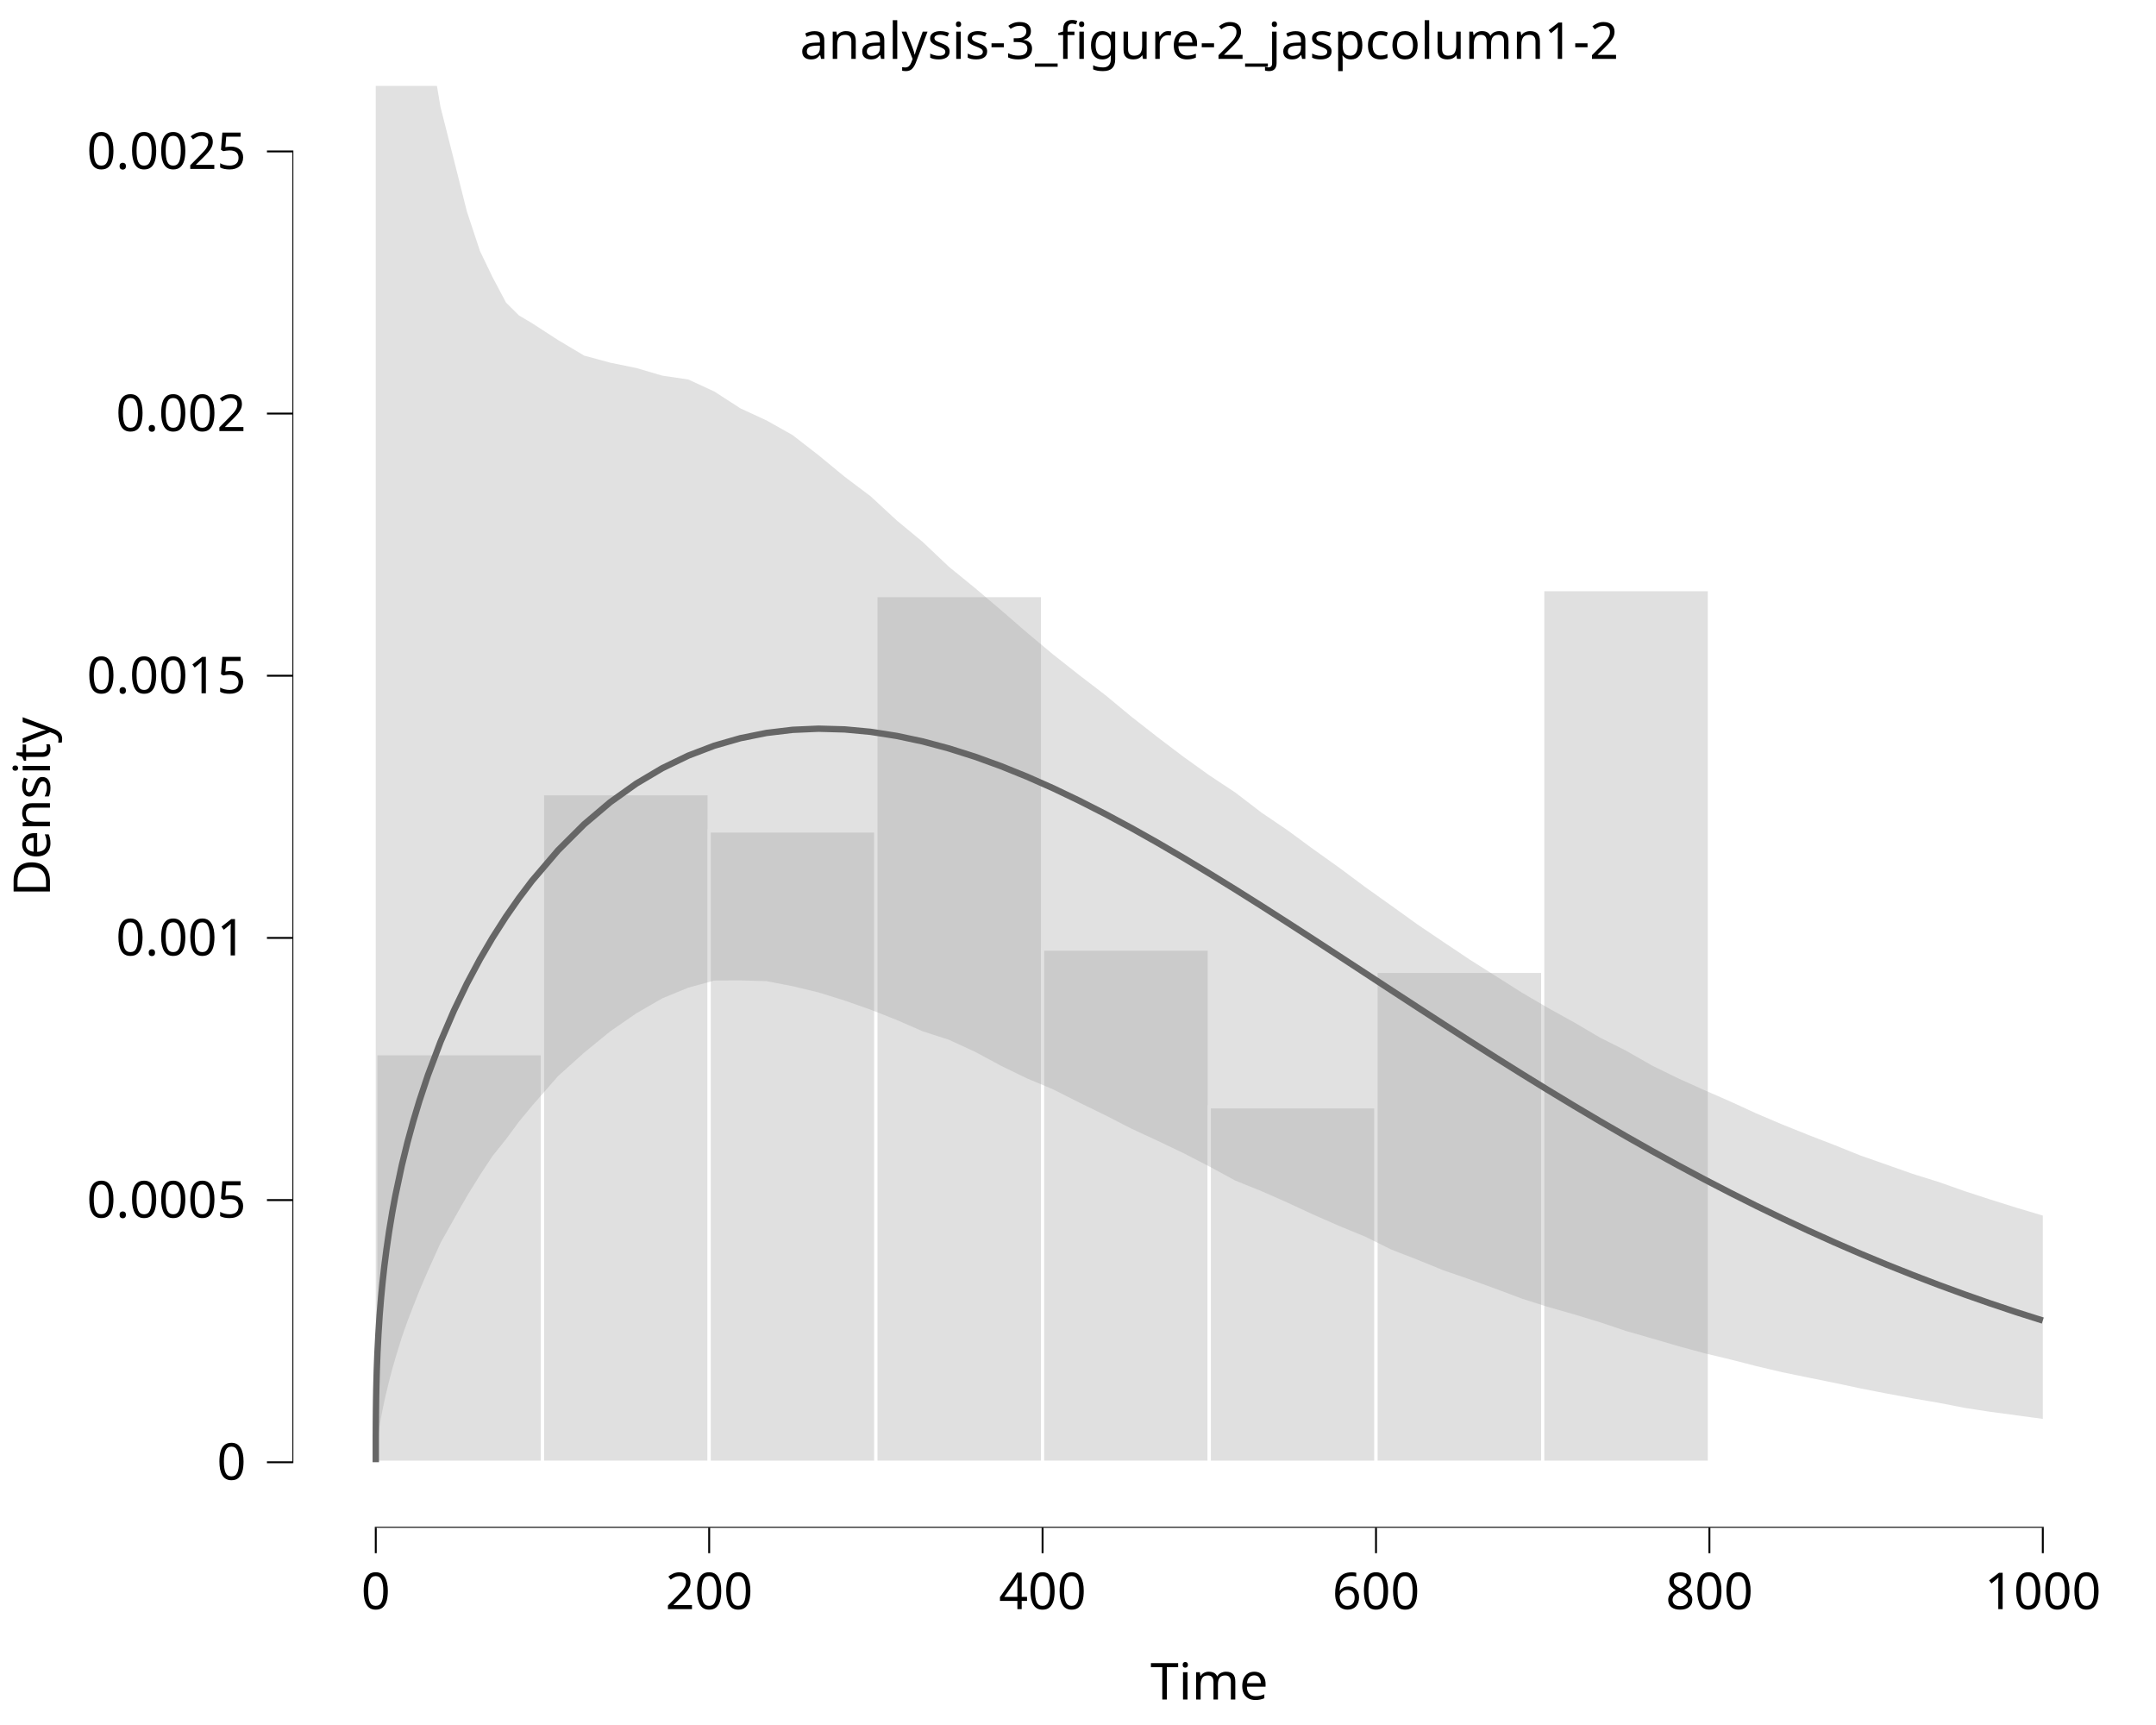
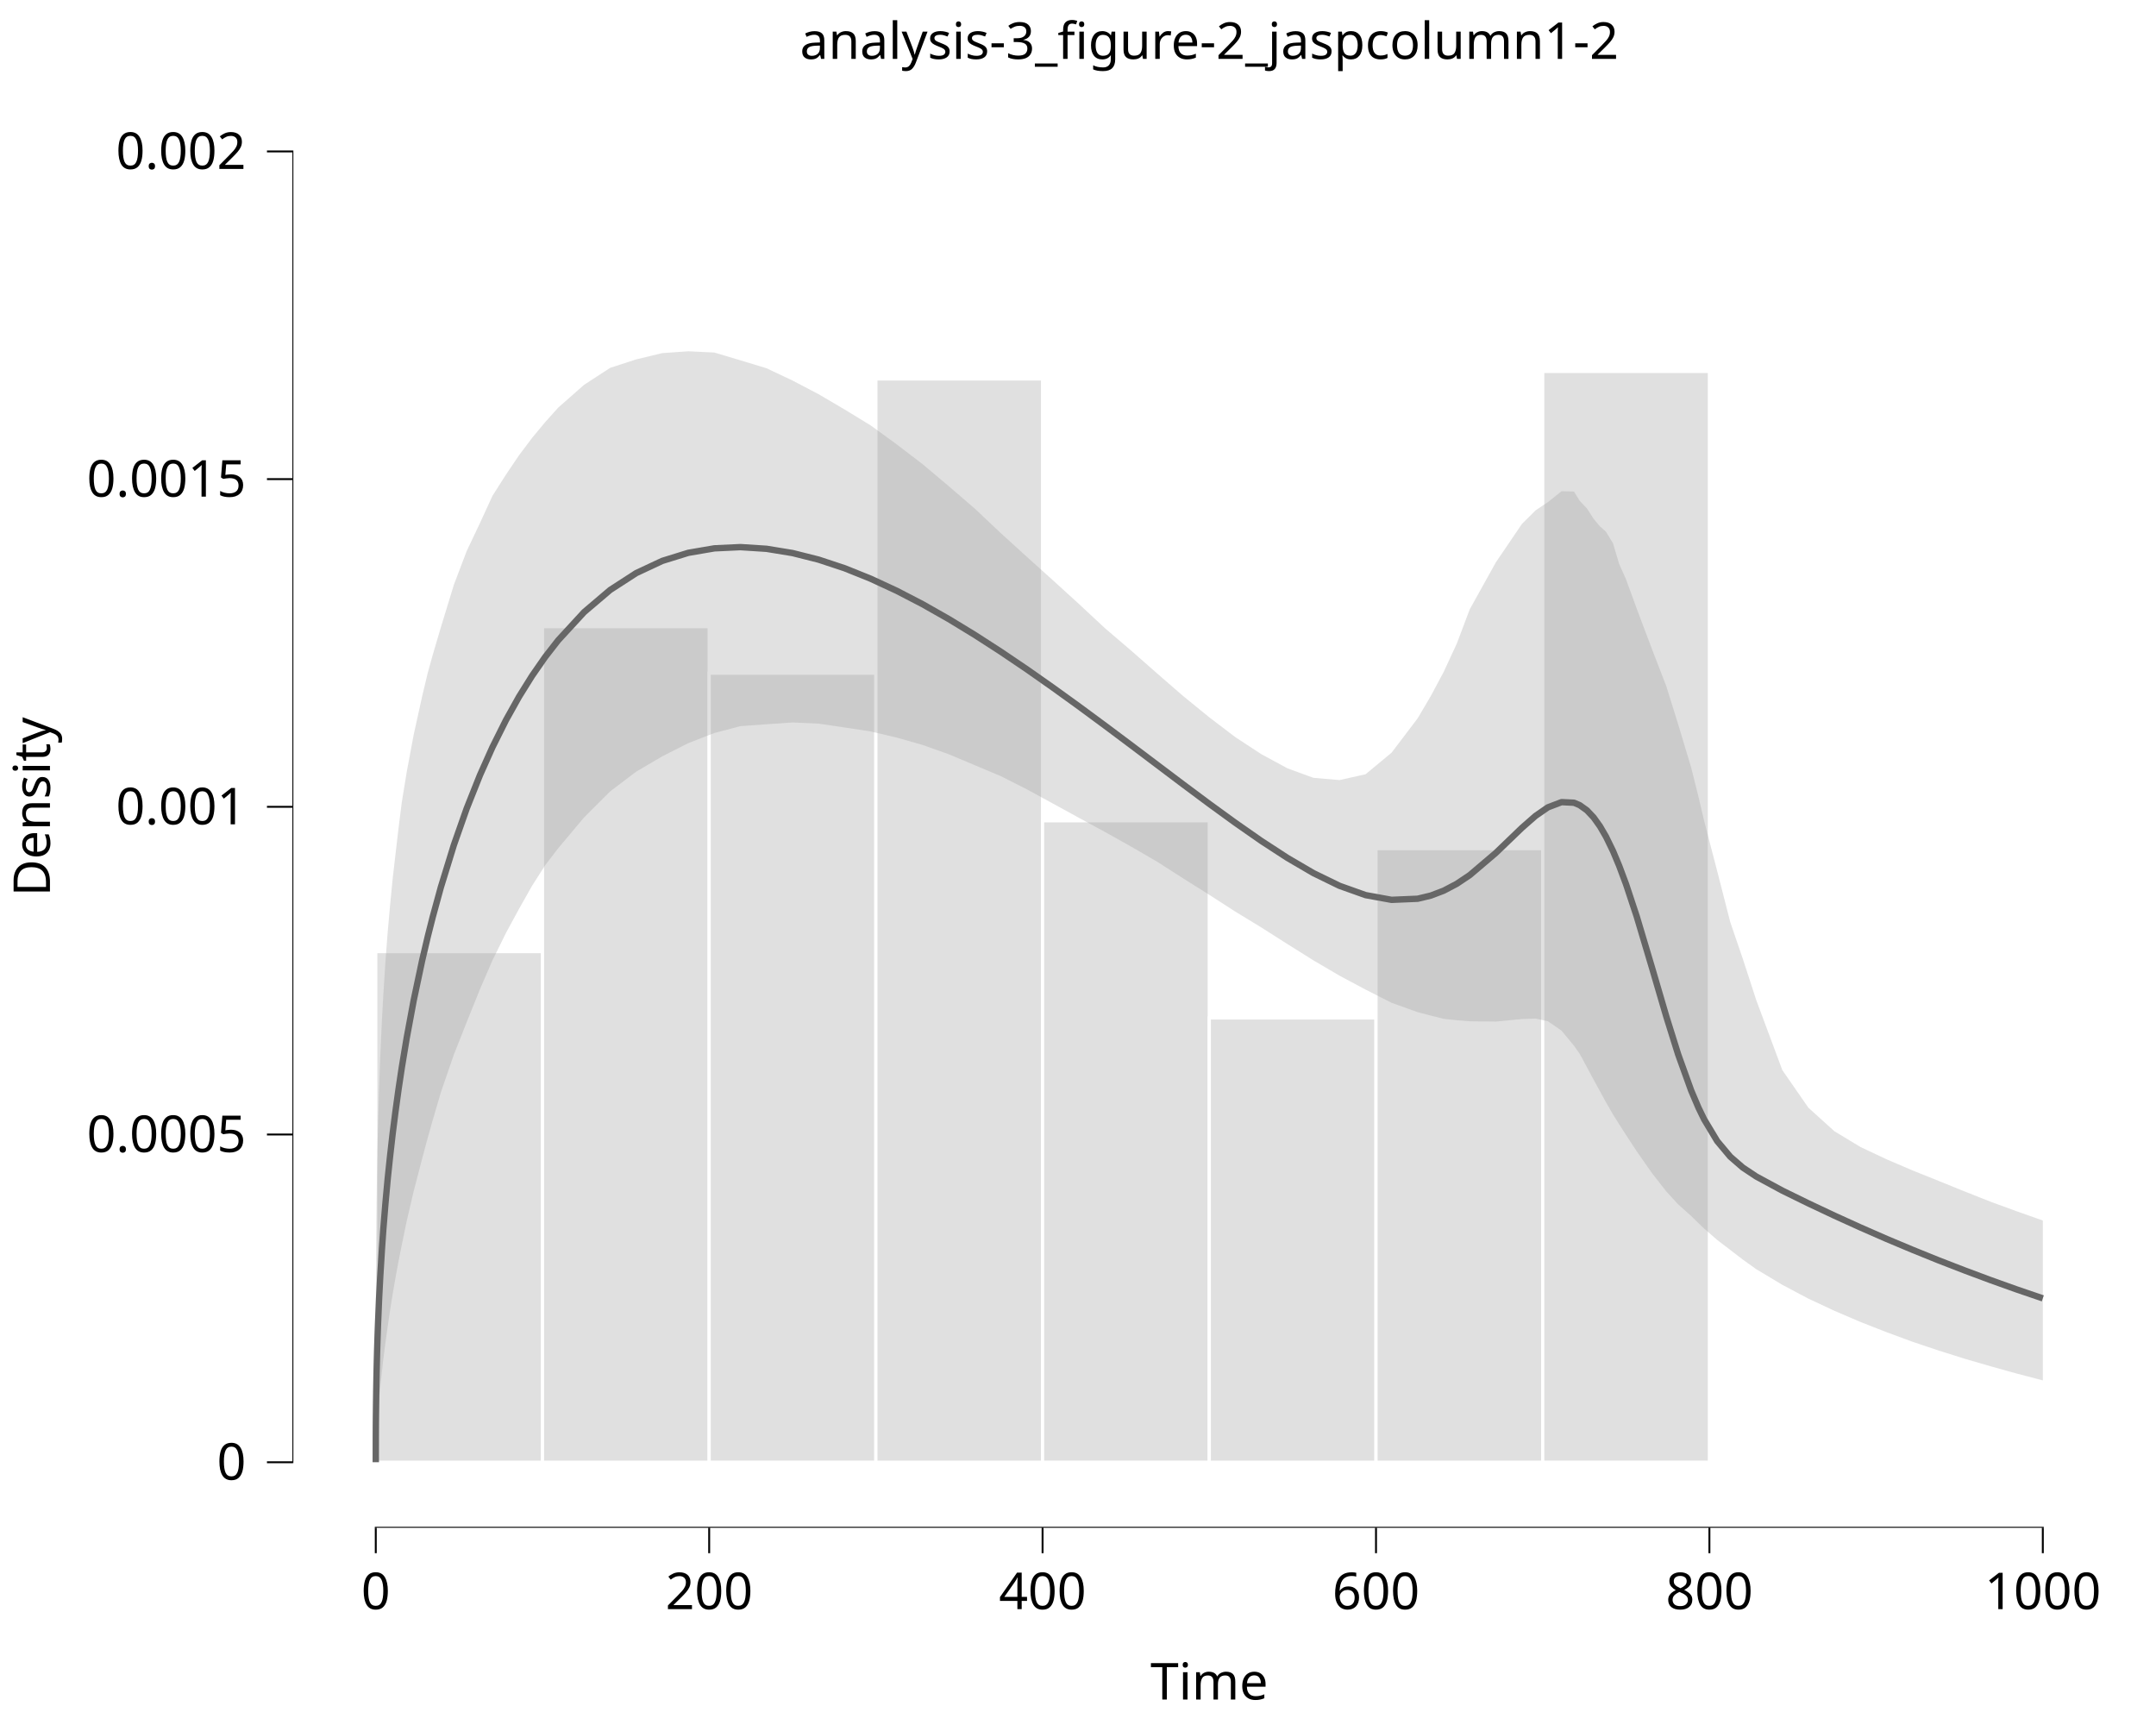
<svg xmlns="http://www.w3.org/2000/svg" class="svglite" data-engine-version="2.0" width="720.00pt" height="576.00pt" viewBox="0 0 720.00 576.00">
  <defs>
    <style type="text/css">
    .svglite line, .svglite polyline, .svglite polygon, .svglite path, .svglite rect, .svglite circle {
      fill: none;
      stroke: #000000;
      stroke-linecap: round;
      stroke-linejoin: round;
      stroke-miterlimit: 10.00;
    }
  </style>
  </defs>
  <rect width="100%" height="100%" style="stroke: none; fill: #FFFFFF;" />
  <defs>
    <clipPath id="cpMC4wMHw3MjAuMDB8MC4wMHw1NzYuMDA=">
      <rect x="0.00" y="0.00" width="720.00" height="576.00" />
    </clipPath>
  </defs>
  <g clip-path="url(#cpMC4wMHw3MjAuMDB8MC4wMHw1NzYuMDA=)">
    <rect x="0.00" y="0.00" width="720.00" height="576.00" style="stroke-width: 10.67; stroke: none;" />
  </g>
  <defs>
    <clipPath id="cpOTcuNjV8NzEwLjA0fDI4LjY4fDUxMC4xNA==">
      <rect x="97.65" y="28.68" width="612.39" height="481.46" />
    </clipPath>
  </defs>
  <g clip-path="url(#cpOTcuNjV8NzEwLjA0fDI4LjY4fDUxMC4xNA==)">
    <rect x="97.65" y="28.68" width="612.39" height="481.46" style="stroke-width: 10.67; stroke: none;" />
-     <rect x="125.49" y="351.85" width="55.67" height="136.41" style="stroke-width: 1.07; stroke: #FFFFFF; stroke-linecap: butt; stroke-linejoin: miter; fill: #CCCCCC; fill-opacity: 0.60;" />
-     <rect x="181.16" y="265.04" width="55.67" height="223.21" style="stroke-width: 1.07; stroke: #FFFFFF; stroke-linecap: butt; stroke-linejoin: miter; fill: #CCCCCC; fill-opacity: 0.60;" />
-     <rect x="236.83" y="277.48" width="55.67" height="210.78" style="stroke-width: 1.07; stroke: #FFFFFF; stroke-linecap: butt; stroke-linejoin: miter; fill: #CCCCCC; fill-opacity: 0.60;" />
-     <rect x="292.50" y="198.87" width="55.67" height="289.38" style="stroke-width: 1.07; stroke: #FFFFFF; stroke-linecap: butt; stroke-linejoin: miter; fill: #CCCCCC; fill-opacity: 0.60;" />
-     <rect x="348.17" y="316.91" width="55.67" height="171.34" style="stroke-width: 1.07; stroke: #FFFFFF; stroke-linecap: butt; stroke-linejoin: miter; fill: #CCCCCC; fill-opacity: 0.60;" />
-     <rect x="403.84" y="369.58" width="55.67" height="118.68" style="stroke-width: 1.07; stroke: #FFFFFF; stroke-linecap: butt; stroke-linejoin: miter; fill: #CCCCCC; fill-opacity: 0.60;" />
-     <rect x="459.52" y="324.35" width="55.67" height="163.90" style="stroke-width: 1.07; stroke: #FFFFFF; stroke-linecap: butt; stroke-linejoin: miter; fill: #CCCCCC; fill-opacity: 0.60;" />
-     <rect x="515.19" y="196.88" width="55.67" height="291.38" style="stroke-width: 1.07; stroke: #FFFFFF; stroke-linecap: butt; stroke-linejoin: miter; fill: #CCCCCC; fill-opacity: 0.60;" />
+     <rect x="125.49" y="317.75" width="55.67" height="170.51" style="stroke-width: 1.07; stroke: #FFFFFF; stroke-linecap: butt; stroke-linejoin: miter; fill: #CCCCCC; fill-opacity: 0.60;" />
+     <rect x="181.16" y="209.24" width="55.67" height="279.02" style="stroke-width: 1.07; stroke: #FFFFFF; stroke-linecap: butt; stroke-linejoin: miter; fill: #CCCCCC; fill-opacity: 0.60;" />
+     <rect x="236.83" y="224.78" width="55.67" height="263.47" style="stroke-width: 1.07; stroke: #FFFFFF; stroke-linecap: butt; stroke-linejoin: miter; fill: #CCCCCC; fill-opacity: 0.60;" />
+     <rect x="292.50" y="126.53" width="55.67" height="361.73" style="stroke-width: 1.07; stroke: #FFFFFF; stroke-linecap: butt; stroke-linejoin: miter; fill: #CCCCCC; fill-opacity: 0.60;" />
+     <rect x="348.17" y="274.07" width="55.67" height="214.18" style="stroke-width: 1.07; stroke: #FFFFFF; stroke-linecap: butt; stroke-linejoin: miter; fill: #CCCCCC; fill-opacity: 0.60;" />
+     <rect x="403.84" y="339.91" width="55.67" height="148.35" style="stroke-width: 1.07; stroke: #FFFFFF; stroke-linecap: butt; stroke-linejoin: miter; fill: #CCCCCC; fill-opacity: 0.60;" />
+     <rect x="459.52" y="283.38" width="55.67" height="204.88" style="stroke-width: 1.07; stroke: #FFFFFF; stroke-linecap: butt; stroke-linejoin: miter; fill: #CCCCCC; fill-opacity: 0.60;" />
+     <rect x="515.19" y="124.03" width="55.67" height="364.22" style="stroke-width: 1.07; stroke: #FFFFFF; stroke-linecap: butt; stroke-linejoin: miter; fill: #CCCCCC; fill-opacity: 0.60;" />
    <rect x="570.86" y="488.26" width="55.67" height="0.00" style="stroke-width: 1.07; stroke: #FFFFFF; stroke-linecap: butt; stroke-linejoin: miter; fill: #CCCCCC; fill-opacity: 0.60;" />
    <rect x="626.53" y="488.26" width="55.67" height="0.00" style="stroke-width: 1.07; stroke: #FFFFFF; stroke-linecap: butt; stroke-linejoin: miter; fill: #CCCCCC; fill-opacity: 0.60;" />
-     <polygon points="125.49,-1439.56 125.49,-1243.54 125.50,-1120.79 125.51,-987.49 125.52,-888.67 125.55,-757.23 125.60,-650.70 125.66,-572.02 125.73,-514.08 125.82,-465.15 125.93,-435.25 126.05,-404.17 126.36,-350.79 126.77,-288.62 127.23,-254.08 127.75,-223.34 128.38,-200.89 129.08,-174.04 129.94,-146.22 131.01,-117.69 132.02,-100.18 134.18,-65.21 136.07,-43.86 137.99,-27.89 140.04,-14.25 142.88,10.93 147.12,35.77 151.58,53.37 155.93,70.66 160.28,83.80 164.46,92.50 168.98,101.03 173.33,105.35 177.68,107.92 186.38,113.56 195.08,118.74 203.77,121.10 212.47,122.88 221.17,125.43 229.87,126.72 238.57,130.74 247.27,136.36 255.97,140.38 264.66,145.26 273.36,152.01 282.06,159.18 290.76,165.73 299.46,173.77 308.16,180.98 316.86,189.22 325.56,196.31 334.25,203.68 342.95,211.23 351.65,218.50 360.35,225.37 369.05,232.03 377.75,239.24 386.45,246.05 395.14,252.64 403.84,258.88 412.54,264.64 421.24,271.31 429.94,277.21 438.64,283.60 447.34,289.81 456.04,296.29 464.73,302.48 473.43,308.73 482.13,314.61 490.83,320.43 499.53,325.93 508.23,331.44 516.93,336.54 525.63,341.35 534.32,346.46 543.02,350.83 551.72,355.81 560.42,360.07 569.12,363.99 577.82,367.79 586.52,371.79 595.21,375.48 603.91,378.98 612.61,382.34 621.31,385.84 630.01,388.89 638.71,391.96 647.41,394.67 656.11,397.74 664.80,400.57 673.50,403.30 682.20,405.90 682.20,473.79 673.50,472.61 664.80,471.44 656.11,470.11 647.41,468.41 638.71,466.92 630.01,465.31 621.31,463.61 612.61,461.75 603.91,460.00 595.21,458.21 586.52,456.16 577.82,453.93 569.12,451.85 560.42,449.48 551.72,446.93 543.02,444.44 534.32,441.52 525.63,438.87 516.93,436.40 508.23,433.63 499.53,430.36 490.83,427.20 482.13,424.21 473.43,420.67 464.73,417.29 456.04,412.99 447.34,409.41 438.64,405.60 429.94,401.56 421.24,397.72 412.54,394.22 403.84,389.49 395.14,385.01 386.45,380.86 377.75,376.83 369.05,372.36 360.35,368.13 351.65,363.73 342.95,360.09 334.25,355.86 325.56,351.18 316.86,347.18 308.16,344.38 299.46,340.58 290.76,337.15 282.06,334.10 273.36,331.39 264.66,329.30 255.97,327.62 247.27,327.37 238.57,327.41 229.87,329.79 221.17,333.36 212.47,338.38 203.77,344.40 195.08,351.49 186.38,359.31 177.68,369.26 173.33,374.52 168.98,380.40 164.46,386.04 160.28,392.39 155.93,399.42 151.58,407.08 147.12,415.03 142.88,424.41 140.04,431.03 137.99,436.23 136.07,441.17 134.18,446.57 132.02,453.58 131.01,457.12 129.94,461.18 129.08,464.71 128.38,467.77 127.75,470.74 127.23,473.45 126.77,476.19 126.36,478.87 126.05,481.15 125.93,482.23 125.82,483.28 125.73,484.26 125.66,485.02 125.60,485.85 125.55,486.60 125.52,487.18 125.51,487.46 125.50,487.70 125.49,487.84 125.49,487.99 " style="stroke-width: 0.00; stroke: none; stroke-linecap: butt; fill: #999999; fill-opacity: 0.30;" />
-     <polyline points="125.49,-1439.56 125.49,-1243.54 125.50,-1120.79 125.51,-987.49 125.52,-888.67 125.55,-757.23 125.60,-650.70 125.66,-572.02 125.73,-514.08 125.82,-465.15 125.93,-435.25 126.05,-404.17 126.36,-350.79 126.77,-288.62 127.23,-254.08 127.75,-223.34 128.38,-200.89 129.08,-174.04 129.94,-146.22 131.01,-117.69 132.02,-100.18 134.18,-65.21 136.07,-43.86 137.99,-27.89 140.04,-14.25 142.88,10.93 147.12,35.77 151.58,53.37 155.93,70.66 160.28,83.80 164.46,92.50 168.98,101.03 173.33,105.35 177.68,107.92 186.38,113.56 195.08,118.74 203.77,121.10 212.47,122.88 221.17,125.43 229.87,126.72 238.57,130.74 247.27,136.36 255.97,140.38 264.66,145.26 273.36,152.01 282.06,159.18 290.76,165.73 299.46,173.77 308.16,180.98 316.86,189.22 325.56,196.31 334.25,203.68 342.95,211.23 351.65,218.50 360.35,225.37 369.05,232.03 377.75,239.24 386.45,246.05 395.14,252.64 403.84,258.88 412.54,264.64 421.24,271.31 429.94,277.21 438.64,283.60 447.34,289.81 456.04,296.29 464.73,302.48 473.43,308.73 482.13,314.61 490.83,320.43 499.53,325.93 508.23,331.44 516.93,336.54 525.63,341.35 534.32,346.46 543.02,350.83 551.72,355.81 560.42,360.07 569.12,363.99 577.82,367.79 586.52,371.79 595.21,375.48 603.91,378.98 612.61,382.34 621.31,385.84 630.01,388.89 638.71,391.96 647.41,394.67 656.11,397.74 664.80,400.57 673.50,403.30 682.20,405.90 " style="stroke-width: 1.07; stroke: none; stroke-linecap: butt;" />
-     <polyline points="682.20,473.79 673.50,472.61 664.80,471.44 656.11,470.11 647.41,468.41 638.71,466.92 630.01,465.31 621.31,463.61 612.61,461.75 603.91,460.00 595.21,458.21 586.52,456.16 577.82,453.93 569.12,451.85 560.42,449.48 551.72,446.93 543.02,444.44 534.32,441.52 525.63,438.87 516.93,436.40 508.23,433.63 499.53,430.36 490.83,427.20 482.13,424.21 473.43,420.67 464.73,417.29 456.04,412.99 447.34,409.41 438.64,405.60 429.94,401.56 421.24,397.72 412.54,394.22 403.84,389.49 395.14,385.01 386.45,380.86 377.75,376.83 369.05,372.36 360.35,368.13 351.65,363.73 342.95,360.09 334.25,355.86 325.56,351.18 316.86,347.18 308.16,344.38 299.46,340.58 290.76,337.15 282.06,334.10 273.36,331.39 264.66,329.30 255.97,327.62 247.27,327.37 238.57,327.41 229.87,329.79 221.17,333.36 212.47,338.38 203.77,344.40 195.08,351.49 186.38,359.31 177.68,369.26 173.33,374.52 168.98,380.40 164.46,386.04 160.28,392.39 155.93,399.42 151.58,407.08 147.12,415.03 142.88,424.41 140.04,431.03 137.99,436.23 136.07,441.17 134.18,446.57 132.02,453.58 131.01,457.12 129.94,461.18 129.08,464.71 128.38,467.77 127.75,470.74 127.23,473.45 126.77,476.19 126.36,478.87 126.05,481.15 125.93,482.23 125.82,483.28 125.73,484.26 125.66,485.02 125.60,485.85 125.55,486.60 125.52,487.18 125.51,487.46 125.50,487.70 125.49,487.84 125.49,487.99 " style="stroke-width: 1.07; stroke: none; stroke-linecap: butt;" />
-     <polyline points="125.49,488.26 125.49,481.31 125.49,479.60 125.50,478.23 125.51,476.28 125.52,474.37 125.55,470.92 125.60,467.25 125.66,463.87 125.73,461.07 125.82,457.73 125.93,454.64 126.05,451.65 126.36,445.64 126.77,439.26 127.23,433.61 127.75,428.19 128.38,422.52 129.08,417.10 129.94,411.19 131.01,404.73 132.02,399.30 134.18,389.15 136.07,381.45 137.99,374.45 140.04,367.64 142.88,359.10 147.12,347.85 151.58,337.47 155.93,328.44 160.28,320.29 164.46,313.15 168.98,306.08 173.33,299.85 177.68,294.10 186.38,283.92 195.08,275.24 203.77,267.88 212.47,261.67 221.17,256.51 229.87,252.31 238.57,248.99 247.27,246.49 255.97,244.74 264.66,243.70 273.36,243.32 282.06,243.56 290.76,244.37 299.46,245.73 308.16,247.58 316.86,249.91 325.56,252.66 334.25,255.81 342.95,259.33 351.65,263.18 360.35,267.34 369.05,271.77 377.75,276.44 386.45,281.33 395.14,286.40 403.84,291.64 412.54,297.00 421.24,302.48 429.94,308.05 438.64,313.67 447.34,319.34 456.04,325.03 464.73,330.72 473.43,336.39 482.13,342.03 490.83,347.63 499.53,353.16 508.23,358.61 516.93,363.97 525.63,369.24 534.32,374.39 543.02,379.43 551.72,384.35 560.42,389.13 569.12,393.78 577.82,398.28 586.52,402.65 595.21,406.86 603.91,410.93 612.61,414.85 621.31,418.63 630.01,422.25 638.71,425.72 647.41,429.05 656.11,432.24 664.80,435.28 673.50,438.19 682.20,440.95 " style="stroke-width: 2.13; stroke: #666666; stroke-linecap: butt;" />
+     <polygon points="125.49,488.26 125.50,449.13 125.51,443.58 125.52,437.02 125.54,431.27 125.59,421.86 125.65,413.00 125.73,404.57 125.82,397.34 125.93,389.95 126.10,381.55 126.24,375.75 126.61,362.87 126.99,352.65 127.55,340.49 128.00,332.32 128.72,321.09 129.47,311.28 130.24,302.57 131.12,293.52 132.06,285.40 133.09,276.57 134.18,267.88 135.82,257.82 138.14,245.39 140.99,232.47 142.88,224.57 144.50,218.72 147.23,209.46 151.58,195.24 155.85,184.02 160.28,174.67 164.46,165.57 168.98,158.47 173.33,152.02 177.68,146.24 182.03,141.00 186.38,136.14 195.08,128.48 203.77,122.83 212.47,120.00 221.17,117.91 229.87,117.30 238.57,117.72 247.27,120.32 255.97,122.96 264.66,127.06 273.36,131.62 282.06,136.73 290.76,142.05 299.46,148.38 308.16,155.03 316.86,162.36 325.56,169.85 334.25,178.05 342.95,185.96 351.65,193.78 360.35,201.71 369.05,209.81 377.75,217.24 386.45,224.89 395.14,232.44 403.84,239.52 412.54,246.14 421.24,251.84 429.94,256.55 438.64,259.73 447.34,260.48 456.04,258.53 464.73,251.32 473.43,239.86 477.78,232.48 482.13,224.35 486.48,214.95 490.83,203.45 499.53,187.80 508.23,174.98 512.78,170.44 516.93,167.67 521.49,164.01 525.63,164.14 527.54,167.23 529.97,169.78 532.21,173.26 534.32,175.78 536.33,177.57 538.67,181.42 540.72,188.31 543.02,193.47 546.57,203.19 551.72,216.85 556.50,229.23 560.42,241.83 564.77,256.28 567.24,266.17 569.12,274.19 573.47,290.91 577.82,307.89 581.99,320.09 586.52,334.00 595.21,357.32 603.91,369.88 612.61,377.74 621.31,383.00 630.01,387.10 638.71,390.83 647.41,394.32 656.11,397.85 664.80,401.29 673.50,404.47 682.20,407.54 682.20,460.93 673.50,458.65 664.80,456.23 656.11,453.70 647.41,450.96 638.71,448.04 630.01,444.83 621.31,441.42 612.61,437.70 603.91,433.63 595.21,429.02 586.52,423.81 581.99,420.57 577.82,417.37 573.47,414.03 569.12,410.25 567.24,408.47 564.77,406.04 560.42,402.15 556.50,397.88 551.72,391.77 546.57,384.41 543.02,378.99 540.72,375.40 538.67,372.16 536.33,368.08 534.32,364.40 532.21,360.57 529.97,356.38 527.54,351.88 525.63,349.18 521.49,344.16 516.93,341.01 512.78,340.12 508.23,340.27 499.53,341.12 490.83,341.03 486.48,340.67 482.13,340.21 477.78,339.11 473.43,337.98 464.73,334.85 456.04,330.44 447.34,325.79 438.64,320.69 429.94,315.24 421.24,309.70 412.54,304.40 403.84,298.80 395.14,293.32 386.45,287.75 377.75,282.70 369.05,277.83 360.35,273.10 351.65,268.33 342.95,263.58 334.25,259.18 325.56,255.52 316.86,251.86 308.16,248.77 299.46,246.29 290.76,244.24 282.06,242.92 273.36,241.63 264.66,241.24 255.97,241.84 247.27,242.47 238.57,244.76 229.87,248.14 221.17,252.55 212.47,257.66 203.77,264.25 195.08,272.92 186.38,283.28 182.03,288.98 177.68,295.78 173.33,303.49 168.98,311.50 164.46,320.67 160.28,330.32 155.85,341.33 151.58,352.12 147.23,364.75 144.50,374.08 142.88,379.81 140.99,386.85 138.14,397.81 135.82,407.75 134.18,415.69 133.09,421.15 132.06,426.74 131.12,432.17 130.24,437.70 129.47,442.98 128.72,448.35 128.00,453.95 127.55,458.03 126.99,463.33 126.61,467.33 126.24,471.96 126.10,473.82 125.93,476.34 125.82,478.26 125.73,480.02 125.65,481.86 125.59,483.56 125.54,485.03 125.52,485.74 125.51,486.43 125.50,486.90 125.49,488.26 " style="stroke-width: 0.00; stroke: none; stroke-linecap: butt; fill: #999999; fill-opacity: 0.30;" />
+     <polyline points="125.49,488.26 125.50,449.13 125.51,443.58 125.52,437.02 125.54,431.27 125.59,421.86 125.65,413.00 125.73,404.57 125.82,397.34 125.93,389.95 126.10,381.55 126.24,375.75 126.61,362.87 126.99,352.65 127.55,340.49 128.00,332.32 128.72,321.09 129.47,311.28 130.24,302.57 131.12,293.52 132.06,285.40 133.09,276.57 134.18,267.88 135.82,257.82 138.14,245.39 140.99,232.47 142.88,224.57 144.50,218.72 147.23,209.46 151.58,195.24 155.85,184.02 160.28,174.67 164.46,165.57 168.98,158.47 173.33,152.02 177.68,146.24 182.03,141.00 186.38,136.14 195.08,128.48 203.77,122.83 212.47,120.00 221.17,117.91 229.87,117.30 238.57,117.72 247.27,120.32 255.97,122.96 264.66,127.06 273.36,131.62 282.06,136.73 290.76,142.05 299.46,148.38 308.16,155.03 316.86,162.36 325.56,169.85 334.25,178.05 342.95,185.96 351.65,193.78 360.35,201.71 369.05,209.81 377.75,217.24 386.45,224.89 395.14,232.44 403.84,239.52 412.54,246.14 421.24,251.84 429.94,256.55 438.64,259.73 447.34,260.48 456.04,258.53 464.73,251.32 473.43,239.86 477.78,232.48 482.13,224.35 486.48,214.95 490.83,203.45 499.53,187.80 508.23,174.98 512.78,170.44 516.93,167.67 521.49,164.01 525.63,164.14 527.54,167.23 529.97,169.78 532.21,173.26 534.32,175.78 536.33,177.57 538.67,181.42 540.72,188.31 543.02,193.47 546.57,203.19 551.72,216.85 556.50,229.23 560.42,241.83 564.77,256.28 567.24,266.17 569.12,274.19 573.47,290.91 577.82,307.89 581.99,320.09 586.52,334.00 595.21,357.32 603.91,369.88 612.61,377.74 621.31,383.00 630.01,387.10 638.71,390.83 647.41,394.32 656.11,397.85 664.80,401.29 673.50,404.47 682.20,407.54 " style="stroke-width: 1.07; stroke: none; stroke-linecap: butt;" />
+     <polyline points="682.20,460.93 673.50,458.65 664.80,456.23 656.11,453.70 647.41,450.96 638.71,448.04 630.01,444.83 621.31,441.42 612.61,437.70 603.91,433.63 595.21,429.02 586.52,423.81 581.99,420.57 577.82,417.37 573.47,414.03 569.12,410.25 567.24,408.47 564.77,406.04 560.42,402.15 556.50,397.88 551.72,391.77 546.57,384.41 543.02,378.99 540.72,375.40 538.67,372.16 536.33,368.08 534.32,364.40 532.21,360.57 529.97,356.38 527.54,351.88 525.63,349.18 521.49,344.16 516.93,341.01 512.78,340.12 508.23,340.27 499.53,341.12 490.83,341.03 486.48,340.67 482.13,340.21 477.78,339.11 473.43,337.98 464.73,334.85 456.04,330.44 447.34,325.79 438.64,320.69 429.94,315.24 421.24,309.70 412.54,304.40 403.84,298.80 395.14,293.32 386.45,287.75 377.75,282.70 369.05,277.83 360.35,273.10 351.65,268.33 342.95,263.58 334.25,259.18 325.56,255.52 316.86,251.86 308.16,248.77 299.46,246.29 290.76,244.24 282.06,242.92 273.36,241.63 264.66,241.24 255.97,241.84 247.27,242.47 238.57,244.76 229.87,248.14 221.17,252.55 212.47,257.66 203.77,264.25 195.08,272.92 186.38,283.28 182.03,288.98 177.68,295.78 173.33,303.49 168.98,311.50 164.46,320.67 160.28,330.32 155.85,341.33 151.58,352.12 147.23,364.75 144.50,374.08 142.88,379.81 140.99,386.85 138.14,397.81 135.82,407.75 134.18,415.69 133.09,421.15 132.06,426.74 131.12,432.17 130.24,437.70 129.47,442.98 128.72,448.35 128.00,453.95 127.55,458.03 126.99,463.33 126.61,467.33 126.24,471.96 126.10,473.82 125.93,476.34 125.82,478.26 125.73,480.02 125.65,481.86 125.59,483.56 125.54,485.03 125.52,485.74 125.51,486.43 125.50,486.90 125.49,488.26 " style="stroke-width: 1.07; stroke: none; stroke-linecap: butt;" />
+     <polyline points="125.49,488.26 125.50,480.10 125.51,478.20 125.52,475.68 125.54,473.30 125.59,468.85 125.65,464.31 125.73,459.77 125.82,455.60 125.93,451.31 126.10,445.90 126.24,442.07 126.61,433.32 126.99,426.11 127.55,417.03 128.00,410.59 128.72,401.79 129.47,393.65 130.24,386.31 131.12,378.60 132.06,371.21 133.09,363.74 134.18,356.46 135.82,346.57 138.14,334.09 140.99,320.65 142.88,312.62 144.50,306.22 147.23,296.24 151.58,282.12 155.85,269.97 160.28,258.84 164.46,249.49 168.98,240.44 173.33,232.65 177.68,225.68 182.03,219.42 186.38,213.83 195.08,204.38 203.77,196.99 212.47,191.36 221.17,187.29 229.87,184.59 238.57,183.10 247.27,182.69 255.97,183.25 264.66,184.67 273.36,186.86 282.06,189.74 290.76,193.24 299.46,197.27 308.16,201.78 316.86,206.72 325.56,212.02 334.25,217.63 342.95,223.51 351.65,229.62 360.35,235.90 369.05,242.32 377.75,248.83 386.45,255.39 395.14,261.94 403.84,268.42 412.54,274.74 421.24,280.81 429.94,286.47 438.64,291.55 447.34,295.79 456.04,298.89 464.73,300.47 473.43,300.10 477.78,299.06 482.13,297.41 486.48,295.12 490.83,292.21 499.53,284.81 508.23,276.44 512.78,272.45 516.93,269.58 521.49,267.84 525.63,268.04 527.54,268.85 529.97,270.59 532.21,272.97 534.32,275.92 536.33,279.38 538.67,284.19 540.72,289.09 543.02,295.25 546.57,305.97 551.72,323.23 556.50,339.54 560.42,352.07 564.77,364.14 567.24,369.94 569.12,373.80 573.47,381.04 577.82,386.23 581.99,389.85 586.52,392.86 595.21,397.56 603.91,401.82 612.61,405.92 621.31,409.87 630.01,413.68 638.71,417.33 647.41,420.85 656.11,424.22 664.80,427.46 673.50,430.57 682.20,433.54 " style="stroke-width: 2.13; stroke: #666666; stroke-linecap: butt;" />
    <line x1="125.17" y1="510.14" x2="682.52" y2="510.14" style="stroke-width: 0.64; stroke-linecap: butt;" />
    <line x1="97.65" y1="488.57" x2="97.65" y2="50.24" style="stroke-width: 0.64; stroke-linecap: butt;" />
    <rect x="97.65" y="28.68" width="612.39" height="481.46" style="stroke-width: 0.00; stroke: none;" />
  </g>
  <g clip-path="url(#cpMC4wMHw3MjAuMDB8MC4wMHw1NzYuMDA=)">
    <polyline points="97.65,510.14 97.65,28.68 " style="stroke-width: 0.00; stroke: none; stroke-linecap: butt;" />
    <text x="82.17" y="494.10" text-anchor="end" style="font-size: 17.00px; font-family: sans;" textLength="9.46px" lengthAdjust="spacingAndGlyphs">0</text>
-     <text x="82.17" y="406.57" text-anchor="end" style="font-size: 17.00px; font-family: sans;" textLength="52.00px" lengthAdjust="spacingAndGlyphs">0.0005</text>
-     <text x="82.17" y="319.03" text-anchor="end" style="font-size: 17.00px; font-family: sans;" textLength="42.54px" lengthAdjust="spacingAndGlyphs">0.001</text>
-     <text x="82.17" y="231.49" text-anchor="end" style="font-size: 17.00px; font-family: sans;" textLength="52.00px" lengthAdjust="spacingAndGlyphs">0.0015</text>
-     <text x="82.17" y="143.95" text-anchor="end" style="font-size: 17.00px; font-family: sans;" textLength="42.54px" lengthAdjust="spacingAndGlyphs">0.002</text>
-     <text x="82.17" y="56.41" text-anchor="end" style="font-size: 17.00px; font-family: sans;" textLength="52.00px" lengthAdjust="spacingAndGlyphs">0.0025</text>
+     <text x="82.17" y="384.68" text-anchor="end" style="font-size: 17.00px; font-family: sans;" textLength="52.00px" lengthAdjust="spacingAndGlyphs">0.0005</text>
+     <text x="82.17" y="275.26" text-anchor="end" style="font-size: 17.00px; font-family: sans;" textLength="42.54px" lengthAdjust="spacingAndGlyphs">0.001</text>
+     <text x="82.17" y="165.84" text-anchor="end" style="font-size: 17.00px; font-family: sans;" textLength="52.00px" lengthAdjust="spacingAndGlyphs">0.0015</text>
+     <text x="82.17" y="56.41" text-anchor="end" style="font-size: 17.00px; font-family: sans;" textLength="42.54px" lengthAdjust="spacingAndGlyphs">0.002</text>
    <polyline points="89.15,488.26 97.65,488.26 " style="stroke-width: 0.64; stroke-linecap: butt;" />
-     <polyline points="89.15,400.72 97.65,400.72 " style="stroke-width: 0.64; stroke-linecap: butt;" />
-     <polyline points="89.15,313.18 97.65,313.18 " style="stroke-width: 0.64; stroke-linecap: butt;" />
-     <polyline points="89.15,225.64 97.65,225.64 " style="stroke-width: 0.64; stroke-linecap: butt;" />
-     <polyline points="89.15,138.10 97.65,138.10 " style="stroke-width: 0.64; stroke-linecap: butt;" />
+     <polyline points="89.15,378.83 97.65,378.83 " style="stroke-width: 0.64; stroke-linecap: butt;" />
+     <polyline points="89.15,269.41 97.65,269.41 " style="stroke-width: 0.64; stroke-linecap: butt;" />
+     <polyline points="89.15,159.99 97.65,159.99 " style="stroke-width: 0.64; stroke-linecap: butt;" />
    <polyline points="89.15,50.56 97.65,50.56 " style="stroke-width: 0.64; stroke-linecap: butt;" />
    <polyline points="97.65,510.14 710.04,510.14 " style="stroke-width: 0.00; stroke: none; stroke-linecap: butt;" />
    <polyline points="125.49,518.64 125.49,510.14 " style="stroke-width: 0.64; stroke-linecap: butt;" />
    <polyline points="236.83,518.64 236.83,510.14 " style="stroke-width: 0.64; stroke-linecap: butt;" />
    <polyline points="348.17,518.64 348.17,510.14 " style="stroke-width: 0.64; stroke-linecap: butt;" />
    <polyline points="459.52,518.64 459.52,510.14 " style="stroke-width: 0.64; stroke-linecap: butt;" />
    <polyline points="570.86,518.64 570.86,510.14 " style="stroke-width: 0.64; stroke-linecap: butt;" />
    <polyline points="682.20,518.64 682.20,510.14 " style="stroke-width: 0.64; stroke-linecap: butt;" />
    <text x="125.49" y="537.32" text-anchor="middle" style="font-size: 17.00px; font-family: sans;" textLength="9.46px" lengthAdjust="spacingAndGlyphs">0</text>
    <text x="236.83" y="537.32" text-anchor="middle" style="font-size: 17.00px; font-family: sans;" textLength="28.37px" lengthAdjust="spacingAndGlyphs">200</text>
    <text x="348.17" y="537.32" text-anchor="middle" style="font-size: 17.00px; font-family: sans;" textLength="28.37px" lengthAdjust="spacingAndGlyphs">400</text>
    <text x="459.52" y="537.32" text-anchor="middle" style="font-size: 17.00px; font-family: sans;" textLength="28.37px" lengthAdjust="spacingAndGlyphs">600</text>
    <text x="570.86" y="537.32" text-anchor="middle" style="font-size: 17.00px; font-family: sans;" textLength="28.37px" lengthAdjust="spacingAndGlyphs">800</text>
    <text x="682.20" y="537.32" text-anchor="middle" style="font-size: 17.00px; font-family: sans;" textLength="37.82px" lengthAdjust="spacingAndGlyphs">1000</text>
    <text x="403.84" y="567.49" text-anchor="middle" style="font-size: 17.00px; font-family: sans;" textLength="37.78px" lengthAdjust="spacingAndGlyphs">Time</text>
    <text transform="translate(16.68,269.41) rotate(-90)" text-anchor="middle" style="font-size: 17.00px; font-family: sans;" textLength="56.70px" lengthAdjust="spacingAndGlyphs">Density</text>
    <text x="403.84" y="19.67" text-anchor="middle" style="font-size: 17.00px; font-family: sans;" textLength="263.68px" lengthAdjust="spacingAndGlyphs">analysis-3_figure-2_jaspcolumn1-2</text>
  </g>
</svg>
